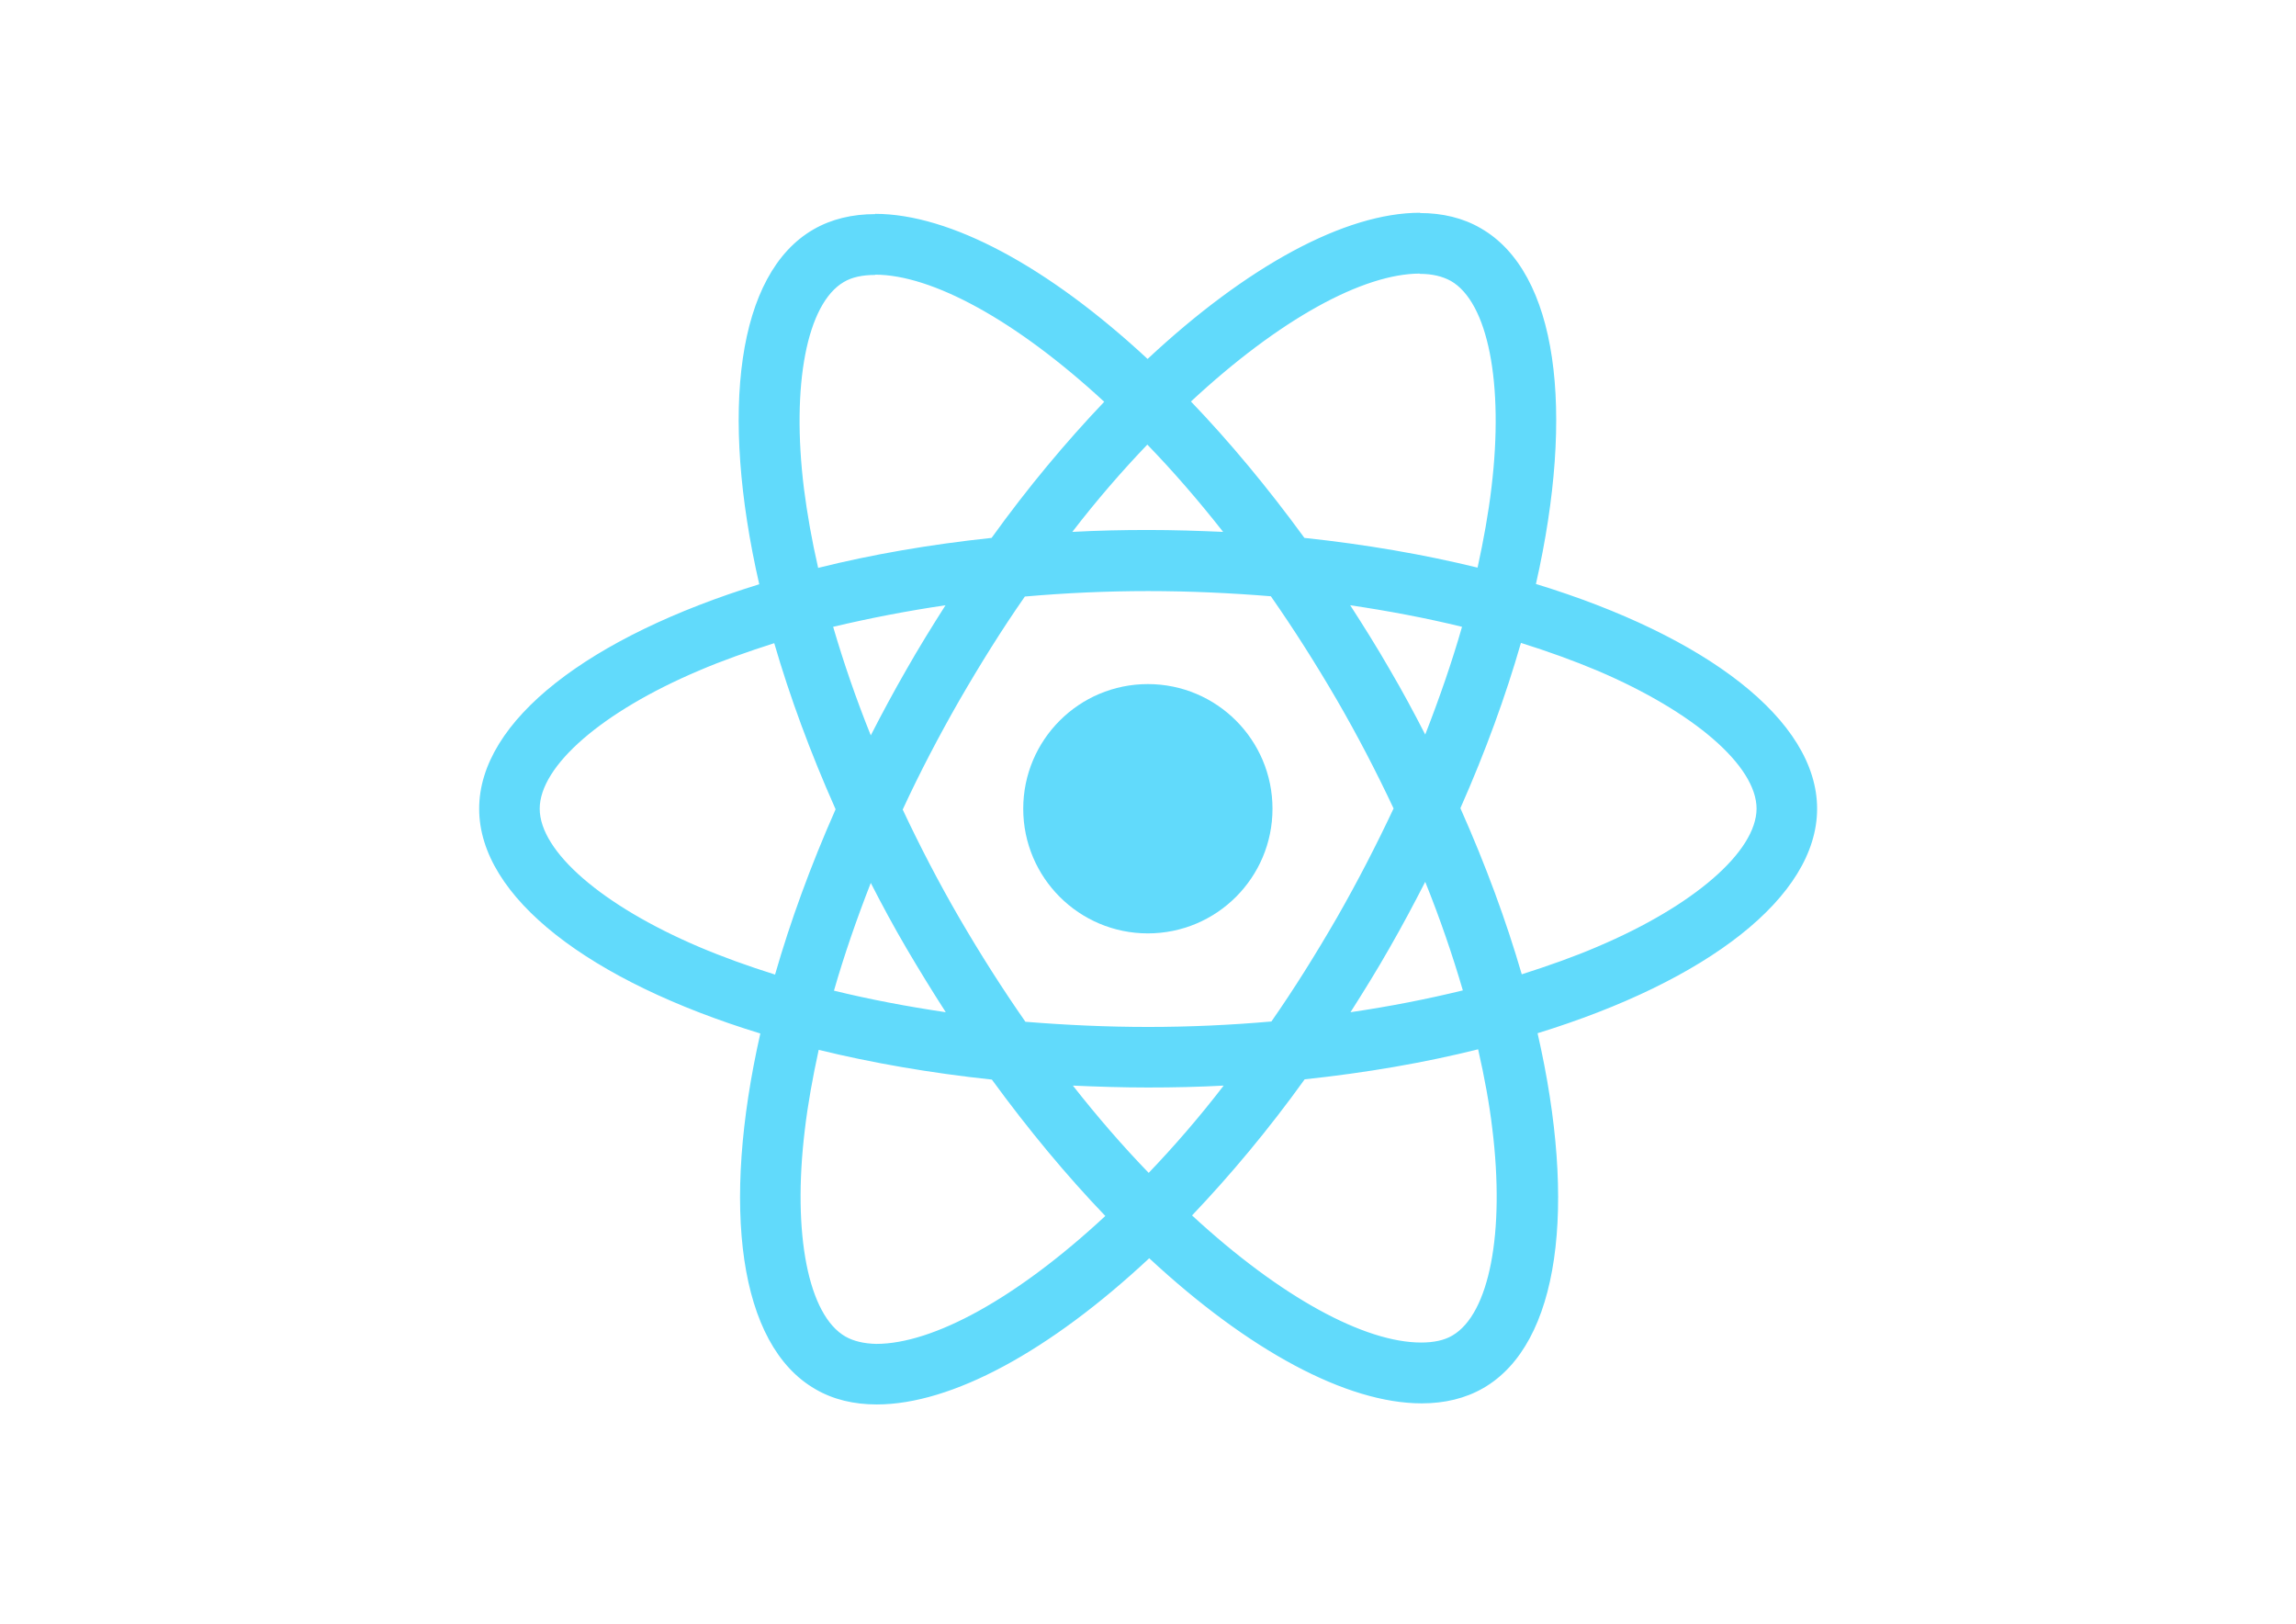
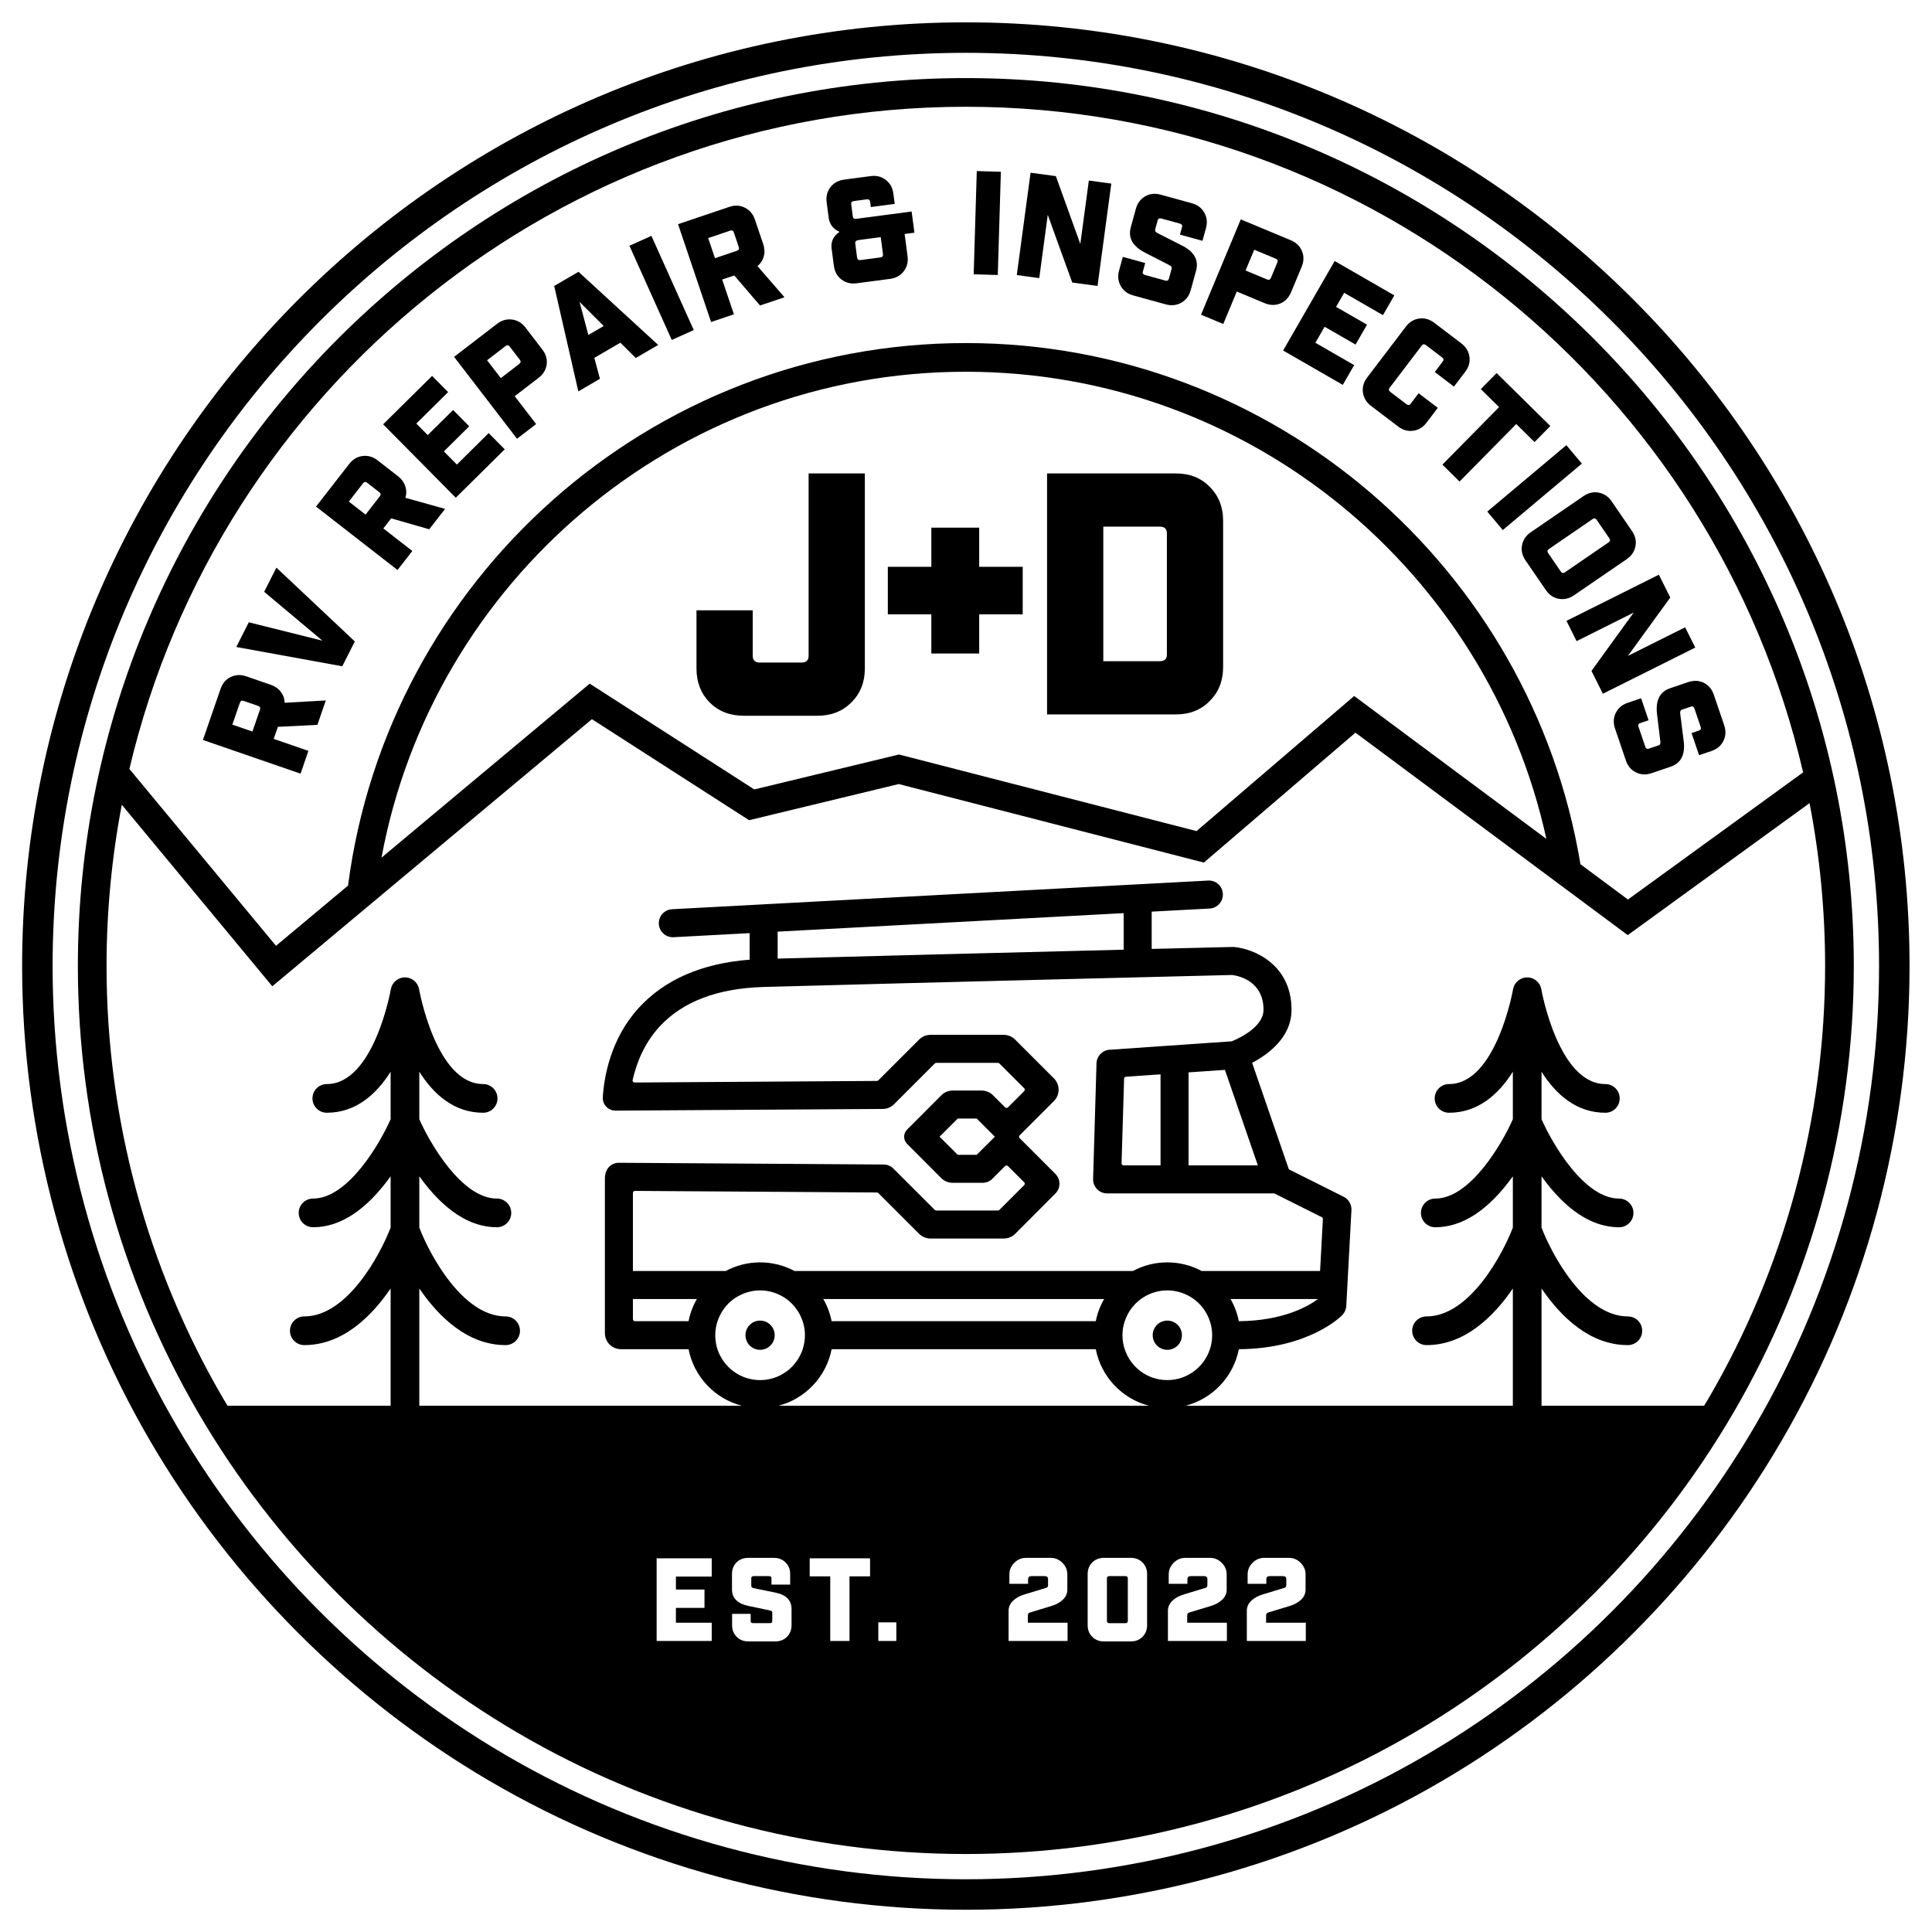
- <svg xmlns="http://www.w3.org/2000/svg" viewBox="0 0 841.9 595.3">
-   <g fill="#61DAFB">
-     <path d="M666.3 296.5c0-32.5-40.7-63.3-103.1-82.4 14.4-63.6 8-114.2-20.2-130.4-6.5-3.8-14.1-5.6-22.4-5.6v22.3c4.6 0 8.3.9 11.4 2.6 13.6 7.8 19.5 37.5 14.9 75.7-1.1 9.4-2.9 19.3-5.1 29.4-19.6-4.8-41-8.5-63.5-10.9-13.5-18.5-27.5-35.3-41.6-50 32.6-30.3 63.2-46.9 84-46.9V78c-27.5 0-63.5 19.6-99.9 53.6-36.4-33.8-72.4-53.2-99.9-53.2v22.3c20.7 0 51.4 16.5 84 46.6-14 14.7-28 31.4-41.3 49.9-22.6 2.4-44 6.1-63.6 11-2.3-10-4-19.7-5.2-29-4.7-38.2 1.1-67.9 14.6-75.8 3-1.8 6.9-2.6 11.5-2.6V78.5c-8.4 0-16 1.8-22.6 5.6-28.1 16.2-34.4 66.7-19.9 130.1-62.2 19.2-102.7 49.9-102.7 82.3 0 32.5 40.7 63.3 103.1 82.4-14.4 63.6-8 114.2 20.2 130.4 6.5 3.8 14.1 5.6 22.5 5.6 27.5 0 63.5-19.6 99.9-53.6 36.4 33.8 72.4 53.2 99.9 53.2 8.4 0 16-1.8 22.6-5.6 28.1-16.2 34.4-66.7 19.9-130.1 62-19.1 102.5-49.9 102.5-82.3zm-130.2-66.7c-3.7 12.9-8.3 26.2-13.5 39.5-4.1-8-8.4-16-13.1-24-4.6-8-9.5-15.8-14.4-23.4 14.2 2.1 27.9 4.7 41 7.9zm-45.8 106.5c-7.8 13.5-15.8 26.3-24.1 38.2-14.9 1.3-30 2-45.2 2-15.1 0-30.2-.7-45-1.9-8.3-11.9-16.4-24.6-24.2-38-7.6-13.1-14.5-26.4-20.8-39.8 6.2-13.4 13.2-26.8 20.7-39.9 7.8-13.5 15.8-26.3 24.1-38.2 14.9-1.3 30-2 45.2-2 15.1 0 30.2.7 45 1.9 8.3 11.9 16.4 24.6 24.2 38 7.6 13.1 14.5 26.4 20.8 39.8-6.3 13.4-13.2 26.8-20.7 39.9zm32.3-13c5.4 13.4 10 26.8 13.8 39.8-13.1 3.2-26.9 5.9-41.2 8 4.9-7.7 9.8-15.6 14.4-23.7 4.6-8 8.9-16.1 13-24.1zM421.2 430c-9.3-9.6-18.6-20.3-27.8-32 9 .4 18.2.7 27.5.7 9.4 0 18.7-.2 27.8-.7-9 11.7-18.3 22.4-27.5 32zm-74.4-58.9c-14.2-2.1-27.9-4.7-41-7.9 3.7-12.9 8.3-26.2 13.5-39.5 4.1 8 8.4 16 13.1 24 4.7 8 9.5 15.8 14.4 23.4zM420.7 163c9.3 9.6 18.6 20.3 27.8 32-9-.4-18.2-.7-27.5-.7-9.4 0-18.7.2-27.8.7 9-11.7 18.3-22.4 27.5-32zm-74 58.9c-4.9 7.7-9.8 15.6-14.4 23.7-4.6 8-8.9 16-13 24-5.4-13.4-10-26.8-13.8-39.8 13.1-3.1 26.9-5.8 41.2-7.9zm-90.5 125.2c-35.4-15.1-58.3-34.9-58.3-50.6 0-15.7 22.9-35.6 58.3-50.6 8.6-3.7 18-7 27.7-10.1 5.7 19.6 13.2 40 22.5 60.9-9.2 20.8-16.6 41.1-22.2 60.6-9.9-3.1-19.3-6.5-28-10.2zM310 490c-13.6-7.8-19.5-37.5-14.9-75.7 1.1-9.4 2.9-19.3 5.1-29.4 19.6 4.8 41 8.5 63.5 10.9 13.5 18.5 27.5 35.3 41.6 50-32.6 30.3-63.2 46.9-84 46.9-4.5-.1-8.3-1-11.3-2.7zm237.2-76.2c4.7 38.2-1.1 67.9-14.6 75.8-3 1.8-6.9 2.6-11.5 2.6-20.7 0-51.4-16.5-84-46.6 14-14.7 28-31.4 41.3-49.9 22.6-2.4 44-6.1 63.6-11 2.3 10.1 4.1 19.8 5.2 29.1zm38.5-66.7c-8.6 3.7-18 7-27.7 10.1-5.7-19.6-13.2-40-22.5-60.9 9.2-20.8 16.6-41.1 22.2-60.6 9.9 3.1 19.3 6.5 28.1 10.2 35.4 15.1 58.3 34.9 58.3 50.6-.1 15.7-23 35.6-58.4 50.6zM320.8 78.4z" />
-     <circle cx="420.9" cy="296.5" r="45.7" />
-     <path d="M520.5 78.1z" />
-   </g>
+ <svg xmlns="http://www.w3.org/2000/svg" id="b" data-name="Layer 1" width="1000" height="1000" viewBox="0 0 1000 1000">
+   <path d="M393.419,698.666c4.177,0,7.563-3.386,7.563-7.563s-3.386-7.563-7.563-7.563-7.563,3.386-7.563,7.563,3.386,7.563,7.563,7.563Z" />
+   <path d="M604.199,698.666c4.177,0,7.563-3.386,7.563-7.563s-3.386-7.563-7.563-7.563-7.563,3.386-7.563,7.563,3.386,7.563,7.563,7.563Z" />
+   <path d="M155.566,400.444l4.07-11.791-17.966-6.199,2.156-6.247,20.458-1.03,4.362-12.632-21.308,1.208c-.058-2.112-.727-4.007-2.006-5.679-1.281-1.672-2.999-2.881-5.153-3.623l-12.702-4.384c-2.854-.984-5.542-.863-8.057,.363-2.501,1.177-4.253,3.219-5.254,6.119l-9.13,26.459,50.532,17.437Zm-31.403-36.677c.336-.984,.974-1.312,1.912-.988l7.579,2.613c.938,.326,1.235,.976,.894,1.96l-3.901,11.298-10.385-3.584,3.901-11.298Z" />
+   <polygon points="183.651 332.009 143.062 293.801 136.737 306.324 166.886 331.613 128.771 322.098 122.314 334.888 177.157 344.867 183.651 332.009" />
+   <path d="M213.418,285.195l-14.998-11.673,4.055-5.215,19.699,5.641,8.207-10.547-20.557-5.745c.631-2.018,.609-4.024-.063-6.023-.672-1.996-1.904-3.693-3.702-5.092l-10.605-8.256c-2.38-1.854-4.966-2.605-7.741-2.262-2.748,.309-5.065,1.675-6.953,4.096l-17.188,22.087,42.184,32.831,7.661-9.843Zm-16.854-28.264l-7.344,9.433-8.671-6.748,7.342-9.433c.638-.822,1.349-.928,2.132-.321l6.325,4.925c.783,.609,.853,1.322,.218,2.144Z" />
+   <polygon points="261.245 232.558 252.941 224.167 236.476 240.458 229.741 233.65 242.88 220.648 234.526 212.204 221.386 225.206 215.484 219.244 231.949 202.95 223.648 194.559 198.316 219.626 235.913 257.622 261.245 232.558" />
+   <path d="M277.495,219.493l-11.083-14.423,12.364-9.5c2.393-1.839,3.787-4.128,4.181-6.864,.365-2.777-.389-5.38-2.26-7.816l-8.729-11.361c-1.839-2.393-4.147-3.773-6.924-4.137-2.777-.363-5.363,.375-7.755,2.214l-22.253,17.098,32.568,42.387,9.892-7.598Zm-25.378-33.027l9.539-7.328c.824-.633,1.539-.558,2.139,.227l5.293,6.888c.604,.785,.493,1.494-.331,2.127l-9.534,7.33-7.105-9.244Z" />
+   <path d="M310.515,196.082l-2.883-10.863,13.476-7.838,7.954,7.915,11.617-6.757-41.249-37.846-12.582,7.315,12.499,54.568,11.168-6.494Zm1.965-27.338l-7.958,4.628-4.541-17.111,12.499,12.482Z" />
+   <rect x="336.201" y="122.296" width="12.473" height="53.456" transform="translate(-30.995 153.469) rotate(-24.2)" />
+   <path d="M379.874,162.687l-6.078-18.007,6.262-2.112,13.324,15.561,12.661-4.275-13.983-16.122c1.636-1.336,2.726-3.023,3.265-5.061,.544-2.035,.447-4.133-.278-6.291l-4.302-12.731c-.964-2.859-2.704-4.911-5.213-6.155-2.46-1.257-5.145-1.397-8.053-.416l-26.519,8.954,17.098,50.645,11.815-3.99Zm-1.996-43.284c.984-.334,1.636-.029,1.953,.909l2.564,7.596c.317,.938-.015,1.573-1.001,1.907l-11.325,3.823-3.519-10.411,11.327-3.823Z" />
+   <path d="M428.921,112.668c.454,3.434,2.325,5.882,5.617,7.347-3.202,2.219-4.572,5.097-4.104,8.628l1.184,8.981c.394,2.994,1.704,5.341,3.925,7.045,2.221,1.704,4.831,2.359,7.823,1.962l17.297-2.284c3.043-.401,5.418-1.711,7.122-3.934,1.699-2.221,2.354-4.829,1.96-7.823l-1.515-11.482,5.078-.669-1.445-10.967-28.854,3.809c-.933,.123-1.465-.305-1.595-1.288l-.824-6.257c-.131-.979,.321-1.539,1.351-1.675l6.699-.885c1.03-.135,1.61,.288,1.738,1.269l.363,2.721,12.364-1.631-.711-5.372c-.394-2.992-1.706-5.343-3.925-7.045-2.173-1.711-4.78-2.366-7.823-1.965l-13.763,1.817c-2.994,.396-5.343,1.706-7.045,3.927-1.704,2.221-2.356,4.829-1.962,7.821l1.046,7.951Zm15.535,11.579l11.407-1.508,1.167,8.833c.128,.984-.348,1.542-1.426,1.687l-10.228,1.351c-1.034,.135-1.614-.285-1.742-1.269l-.962-7.286c-.135-1.032,.459-1.634,1.784-1.808Z" />
+   <rect x="484.287" y="109.206" width="53.454" height="12.475" transform="translate(380.276 622.76) rotate(-88.279)" />
+   <polygon points="542.32 111.201 554.988 146.239 568.085 148.001 575.207 95.023 563.585 93.46 559.169 126.277 546.513 91.164 533.414 89.405 526.292 142.382 537.917 143.946 542.32 111.201" />
+   <path d="M586.546,152.909l16.895,4.638c2.91,.798,5.585,.505,8.019-.88,2.429-1.385,4.048-3.533,4.848-6.445l2.772-10.095c1.52-5.534-.972-9.913-7.48-13.14l-12.569-6.378c-.938-.512-1.315-1.102-1.131-1.771l1.339-4.867c.234-.858,.853-1.15,1.856-.877l9.592,2.634c1.003,.276,1.39,.843,1.15,1.701l-1.1,4.009,11.668,3.205,1.81-6.588c.8-2.91,.505-5.583-.877-8.016-1.39-2.431-3.56-4.055-6.52-4.867l-16.035-4.403c-2.961-.812-5.655-.527-8.086,.858-2.385,1.399-3.98,3.555-4.78,6.465l-2.632,9.592c-1.494,5.443,.998,9.824,7.477,13.142l12.553,6.448c.945,.466,1.332,1.034,1.146,1.701l-1.472,5.368c-.237,.86-.856,1.153-1.858,.877l-10.38-2.849c-1.049-.29-1.457-.863-1.22-1.723l1.235-4.507-11.596-3.185-1.948,7.088c-.8,2.91-.505,5.583,.88,8.016,1.385,2.434,3.533,4.05,6.445,4.85Z" />
+   <path d="M633.161,167.693l6.999-16.789,14.392,6.001c2.787,1.16,5.467,1.233,8.036,.213,2.588-1.066,4.473-3.014,5.655-5.849l5.513-13.224c1.16-2.787,1.208-5.476,.145-8.065-1.068-2.588-2.992-4.466-5.778-5.626l-25.903-10.798-20.571,49.338,11.513,4.8Zm16.025-38.443l11.103,4.628c.959,.399,1.249,1.056,.868,1.972l-3.34,8.016c-.384,.914-1.051,1.172-2.013,.771l-11.1-4.628,4.483-10.759Z" />
+   <polygon points="695.02 199.212 700.909 188.984 680.84 177.42 685.621 169.121 701.639 178.35 707.57 168.057 691.549 158.828 695.74 151.561 715.808 163.122 721.703 152.895 690.826 135.105 664.141 181.422 695.02 199.212" />
+   <path d="M705.455,203.175c.379,2.774,1.771,5.075,4.171,6.902l14.065,10.699c2.4,1.827,4.988,2.554,7.765,2.177,2.774-.379,5.075-1.767,6.902-4.171l5.846-7.68-9.928-7.552-4.135,5.435c-.602,.788-1.312,.868-2.141,.237l-8.391-6.38c-.827-.631-.94-1.339-.341-2.127l16.632-21.862c.599-.788,1.312-.868,2.139-.239l8.389,6.383c.829,.631,.943,1.339,.343,2.127l-4.135,5.435,9.928,7.55,5.844-7.678c1.827-2.405,2.55-4.993,2.175-7.767-.377-2.772-1.767-5.075-4.169-6.902l-14.063-10.699c-2.405-1.827-4.993-2.554-7.765-2.175-2.777,.377-5.078,1.767-6.905,4.169l-20.049,26.352c-1.827,2.405-2.554,4.993-2.177,7.767Z" />
+   <polygon points="746.578 240.492 755.46 249.248 784.804 219.481 794.268 228.81 802.451 220.51 774.642 193.095 766.458 201.396 775.92 210.725 746.578 240.492" />
+   <rect x="767.563" y="246.143" width="53.455" height="12.474" transform="translate(23.758 569.984) rotate(-40.028)" />
+   <path d="M787.806,282.186c-.517,2.75,.085,5.372,1.791,7.864l10.535,15.37c1.733,2.53,3.963,4.034,6.692,4.507,2.748,.512,5.37-.085,7.862-1.793l27.309-18.72c2.492-1.706,3.992-3.937,4.51-6.69,.539-2.712-.056-5.331-1.793-7.864l-10.535-15.37c-1.706-2.489-3.937-3.992-6.69-4.505-2.753-.515-5.375,.085-7.862,1.791l-27.314,18.72c-2.489,1.709-3.99,3.937-4.505,6.69Zm13.884,2.003l22.657-15.532c.817-.558,1.52-.411,2.107,.447l6.503,9.493c.59,.856,.474,1.566-.341,2.124l-22.657,15.532c-.817,.558-1.518,.411-2.105-.447l-6.508-9.493c-.587-.858-.474-1.564,.343-2.124Z" />
+   <polygon points="816.043 331.848 845.597 317.081 823.74 347.257 829.647 359.077 877.467 335.185 872.222 324.692 842.6 339.492 864.525 309.285 858.619 297.462 810.801 321.354 816.043 331.848" />
+   <path d="M864.38,356.261c-5.343,1.815-7.569,6.334-6.685,13.56l1.701,14.007c.145,1.046-.109,1.682-.764,1.907l-5.276,1.791c-.841,.288-1.428-.063-1.762-1.046l-3.466-10.194c-.35-1.032-.104-1.689,.74-1.977l4.43-1.503-3.869-11.388-6.958,2.364c-2.861,.972-4.908,2.712-6.146,5.223-1.24,2.511-1.373,5.198-.401,8.057l5.636,16.589c.972,2.859,2.712,4.908,5.225,6.146,2.509,1.235,5.196,1.37,8.055,.399l9.911-3.367c5.435-1.846,7.666-6.368,6.685-13.563l-1.771-13.983c-.102-1.063,.179-1.704,.836-1.929l4.778-1.624c.843-.288,1.433,.06,1.769,1.046l3.197,9.42c.334,.984,.08,1.619-.764,1.904l-3.937,1.339,3.893,11.458,6.465-2.197c2.859-.972,4.908-2.714,6.148-5.223,1.237-2.513,1.361-5.223,.375-8.128l-5.348-15.748c-.986-2.905-2.736-4.976-5.247-6.213-2.496-1.191-5.177-1.3-8.033-.331l-9.418,3.202Z" />
+   <path d="M499.913,40.412C246.484,40.412,40.303,246.594,40.303,500.024c0,81.425,21.573,161.414,62.386,231.319,39.787,68.203,96.812,125.381,164.911,165.349,70.159,41.176,150.492,62.942,232.313,62.942s162.141-21.765,232.304-62.942c68.107-39.971,125.137-97.148,164.92-165.346,40.813-69.904,62.386-149.894,62.386-231.321,0-253.43-206.18-459.612-459.609-459.612Zm0,14.848c210.784,0,387.79,147.392,433.37,344.524l-90.661,65.812-24.592-18.283c-25.237-152.815-158.267-269.746-318.121-269.746-163.696,0-299.274,122.615-319.762,280.822l-37.288,31.162-75.885-91.539C113.204,201.773,289.763,55.261,499.913,55.261Zm300.488,378.948l-99.483-73.96-81.587,69.921-154.023-39.642-74.885,18.089-85.193-54.761-107.768,90.063c26.451-142.915,151.992-251.503,302.447-251.503,147.03,0,270.269,103.698,300.492,241.792Zm-435.759,388.538v9.503h-14.788v7.661h18.53v9.445h-28.509v-42.764h28.509v9.442h-18.53v6.714h14.788Zm-35.981-138.899c-.594,0-1.064-.47-1.064-1.064v-10.417h33.112c-2.053,3.513-3.514,7.399-4.305,11.481h-27.742Zm217.58-76.272l-18.462-18.462c-.421-.421-.421-1.089,0-1.509l17.719-17.695c3.242-3.242,3.242-8.513,0-11.755l-20.07-20.07c-1.559-1.559-3.687-2.45-5.89-2.45h-37.938c-2.202,0-4.331,.891-5.865,2.45l-21.134,21.109c-.198,.198-.445,.297-.742,.297l-125.371,.817c-.668,0-1.213-.619-1.039-1.287,1.881-8.34,5.791-18.833,14.032-27.767,11.904-12.844,29.969-19.724,53.776-20.392,.272,0,.495,0,.767-.025,77.534-2.153,231.191-5.915,241.758-6.187q.049,0,.099,.025c3.539,.47,16.111,3.267,16.111,17.991,0,8.958-12.819,14.848-16.358,16.283-.124,.025-.198,.05-.322,.05l-63.032,4.356c-3.712,.248-6.608,3.292-6.731,7.004l-1.757,59.839c-.074,1.98,.668,3.861,2.029,5.296,1.361,1.41,3.242,2.203,5.172,2.203h86.294c.149,0,.322,.025,.47,.099l24.376,12.2c.371,.198,.619,.594,.594,1.015l-1.213,22.396-.248,4.455h-61.299c-5.321-2.846-11.334-4.455-17.793-4.455s-12.497,1.609-17.769,4.455h-175.187c-5.296-2.846-11.334-4.455-17.793-4.455s-12.473,1.609-17.769,4.455h-48.06v-40.388c0-.569,.47-1.064,1.064-1.064l125.222,.817c.272,0,.545,.099,.743,.297l21.11,21.11c1.559,1.559,3.663,2.425,5.865,2.425h37.938c2.227,0,4.356-.866,5.915-2.425l20.788-20.837c2.846-2.796,2.846-7.375,0-10.221Zm35.366-134.935v18.919h-.002c-52.09,1.287-128.801,3.242-179.088,4.603v-13.945l179.09-9.577Zm19.085,130.555h-19.112c-.594,0-1.089-.495-1.064-1.089l1.312-43.753c0-.544,.445-.99,.99-1.039l17.868-1.237h.007v47.119Zm14.503-48.134h.017l18.783-1.287h.025l17.042,49.421h-35.868v-48.134Zm26.027,128.786c-.816-4.083-2.252-7.968-4.33-11.481h45.286l-.023,.024c-4.925,3.687-17.942,11.26-40.932,11.458Zm-6.179,156.063v9.445h-30.528v-15.622c0-2.02,.791-3.77,2.376-5.256,1.583-1.486,3.643-2.584,6.177-3.296l10.156-3.089c.713-.157,1.178-.355,1.396-.592,.218-.239,.326-.655,.326-1.247v-2.852c0-1.071-.574-1.605-1.722-1.605h-6.89c-1.148,0-1.722,.556-1.722,1.663v2.315h-9.681v-4.867c0-2.296,.851-4.297,2.554-6.001,1.701-1.701,3.701-2.554,5.998-2.554h12.889c2.296,0,4.296,.853,5.998,2.554,1.703,1.704,2.554,3.705,2.554,6.001v7.898c0,2.02-.793,3.77-2.376,5.256-1.584,1.486-3.643,2.584-6.177,3.296l-10.156,3.089c-.674,.157-1.129,.355-1.365,.592-.238,.239-.356,.655-.356,1.249v3.623h20.55Zm29.02-24.114h-6.89c-1.148,0-1.722,.556-1.722,1.663v2.315h-9.681v-4.867c0-2.296,.851-4.297,2.554-6.001,1.701-1.701,3.701-2.554,5.998-2.554h12.889c2.296,0,4.296,.853,5.998,2.554,1.703,1.704,2.554,3.705,2.554,6.001v7.898c0,2.02-.793,3.77-2.376,5.256-1.584,1.486-3.643,2.584-6.177,3.296l-10.156,3.089c-.674,.157-1.129,.355-1.365,.592-.238,.239-.356,.655-.356,1.249v3.623h20.55v9.445h-30.528v-15.622c0-2.02,.791-3.77,2.376-5.256,1.583-1.486,3.643-2.584,6.177-3.296l10.156-3.089c.713-.157,1.178-.355,1.396-.592,.218-.239,.326-.655,.326-1.247v-2.852c0-1.071-.574-1.605-1.722-1.605Zm-123.313,0h-6.89c-1.148,0-1.722,.556-1.722,1.663v2.315h-9.681v-4.867c0-2.296,.851-4.297,2.554-6.001,1.701-1.701,3.701-2.554,5.998-2.554h12.889c2.296,0,4.296,.853,5.998,2.554,1.703,1.704,2.554,3.705,2.554,6.001v7.898c0,2.02-.793,3.77-2.376,5.256-1.584,1.486-3.643,2.584-6.177,3.296l-10.156,3.089c-.674,.157-1.129,.355-1.365,.592-.238,.239-.356,.655-.356,1.249v3.623h20.55v9.445h-30.528v-15.622c0-2.02,.791-3.77,2.376-5.256,1.583-1.486,3.643-2.584,6.177-3.296l10.156-3.089c.713-.157,1.178-.355,1.396-.592,.218-.239,.326-.655,.326-1.247v-2.852c0-1.071-.574-1.605-1.722-1.605Zm22.22,25.419v-26.488c0-2.417,.791-4.415,2.376-5.998,1.583-1.585,3.583-2.378,5.998-2.378h14.017c2.414,0,4.414,.793,5.998,2.378,1.583,1.583,2.376,3.582,2.376,5.998v26.488c0,2.417-.793,4.418-2.376,6.001-1.584,1.583-3.584,2.376-5.998,2.376h-14.017c-2.416,0-4.415-.793-5.998-2.376-1.584-1.583-2.376-3.584-2.376-6.001Zm-132.521-157.364v-.005c-.817-4.083-2.277-7.968-4.331-11.481h145.39c-2.078,3.513-3.514,7.399-4.33,11.481v.005h-136.729Zm150.538,7.247c0-2.524,.396-4.974,1.188-7.251,1.534-4.627,4.454-8.636,8.339-11.481h.011c.601-.437,1.231-.836,1.874-1.217,3.458-2.034,7.482-3.239,11.777-3.239s8.318,1.192,11.762,3.203c.666,.391,1.318,.801,1.938,1.253h.011c3.885,2.846,6.804,6.854,8.339,11.481,.148,.446,.297,.891,.421,1.361,.049,.223,.124,.421,.148,.643,.124,.445,.223,.891,.272,1.336,.247,1.262,.347,2.574,.347,3.91,0,1.311-.099,2.598-.322,3.86-.074,.52-.198,1.04-.322,1.559-.025,.173-.074,.321-.124,.495-.124,.445-.248,.891-.396,1.336-3.044,9.28-11.78,15.987-22.075,15.987s-18.981-6.706-22.025-15.987c-.767-2.277-1.163-4.727-1.163-7.251Zm-210.032,5.915c-.05-.248-.124-.47-.148-.718-.124-.421-.198-.841-.248-1.287-.247-1.287-.347-2.574-.347-3.91s.099-2.648,.347-3.91c.05-.446,.148-.891,.272-1.336,.025-.223,.099-.421,.148-.643,.124-.47,.272-.916,.421-1.361,1.534-4.627,4.454-8.636,8.339-11.481h.004c.264-.192,.542-.365,.813-.546,3.684-2.438,8.1-3.91,12.869-3.91,5.123,0,9.85,1.683,13.661,4.455,3.885,2.846,6.83,6.855,8.365,11.483v.005h-.002c.783,2.262,1.189,4.728,1.189,7.251,0,2.245-.338,4.415-.94,6.482-.075,.254-.138,.514-.222,.765-3.044,9.28-11.78,15.987-22.05,15.987s-19.031-6.706-22.075-15.987c-.148-.446-.272-.891-.396-1.336Zm59.492,1.341h136.732c2.773,14.227,13.562,25.634,27.468,29.247h-191.694c13.931-3.613,24.72-15.019,27.493-29.247Zm33.492,141.377v9.623h-9.325v-9.623h9.325Zm-44.843-23.817v-9.324h31.241v9.324h-10.631v33.44h-9.978v-33.44h-10.632Zm-18.542-9.563c2.454,0,4.473,.793,6.058,2.378,1.583,1.583,2.376,3.582,2.376,5.998v5.462h-9.681v-3.325c0-.711-.416-1.068-1.247-1.068h-7.958c-.831,0-1.247,.358-1.247,1.068v4.041c0,.553,.416,.928,1.247,1.126l11.047,2.257c5.702,1.112,8.553,3.961,8.553,8.555v8.372c0,2.417-.793,4.418-2.376,6.001-1.584,1.583-3.584,2.376-5.998,2.376h-14.017c-2.416,0-4.417-.793-6-2.376-1.584-1.583-2.376-3.584-2.376-6.001v-5.878h9.622v3.741c0,.713,.435,1.068,1.306,1.068h8.612c.831,0,1.247-.355,1.247-1.068v-4.456c0-.551-.416-.909-1.247-1.068l-11.047-2.315c-5.702-1.189-8.553-4.041-8.553-8.553v-7.958c0-2.417,.772-4.415,2.316-5.998,1.583-1.585,3.602-2.378,6.058-2.378h13.305Zm483.76-82.491c-.735,1.26-1.517,2.488-2.264,3.74h-84.154v-60.669c9.901,14.483,24.861,29.298,44.676,29.298,4.1,0,7.424-3.323,7.424-7.424s-3.324-7.424-7.424-7.424c-22.381,0-39.493-32.383-44.676-45.974v-26.547c12.591,17.498,26.101,26.37,40.153,26.37,4.1,0,7.424-3.323,7.424-7.424s-3.324-7.424-7.424-7.424c-18.177,0-34.68-28.67-40.153-41.057v-24.601c7.338,11.625,17.964,21.236,33.034,21.236,4.1,0,7.424-3.323,7.424-7.424s-3.324-7.424-7.424-7.424c-24.366,0-33.051-48.516-33.131-49-.006-.036-.021-.069-.027-.105-.046-.26-.126-.505-.198-.754-.058-.2-.102-.406-.175-.598-.086-.224-.202-.431-.309-.645-.099-.198-.185-.403-.301-.59-.118-.19-.262-.359-.395-.538-.138-.184-.264-.375-.417-.545-.151-.167-.326-.309-.492-.462-.165-.153-.321-.315-.499-.452-.176-.135-.373-.243-.561-.362-.195-.124-.383-.257-.589-.363-.177-.09-.368-.151-.553-.227-.243-.1-.481-.208-.735-.282-.161-.047-.331-.067-.496-.103-.295-.065-.588-.131-.893-.159-.028-.002-.053-.012-.081-.015-.18-.016-.353,.008-.532,.005-.225-.002-.445-.028-.673-.01-.034,.003-.066,.015-.1,.018-.286,.026-.559,.09-.836,.148-.178,.038-.361,.059-.534,.109-.259,.075-.502,.185-.749,.287-.179,.074-.366,.133-.537,.22-.207,.105-.395,.24-.59,.364-.19,.12-.387,.228-.565,.364-.165,.127-.309,.278-.463,.419-.181,.164-.369,.319-.532,.5-.134,.148-.242,.316-.364,.475-.155,.201-.317,.396-.451,.613-.1,.163-.173,.342-.261,.513-.122,.238-.251,.47-.347,.722-.067,.176-.106,.365-.16,.548-.078,.264-.163,.525-.212,.8-.006,.034-.021,.065-.026,.099-.081,.488-8.767,49.004-33.132,49.004-4.1,0-7.424,3.323-7.424,7.424s3.324,7.424,7.424,7.424c15.071,0,25.696-9.611,33.034-21.236v24.599c-5.47,12.386-21.974,41.059-40.153,41.059-4.1,0-7.424,3.323-7.424,7.424s3.324,7.424,7.424,7.424c14.052,0,27.562-8.872,40.153-26.37v26.547c-5.183,13.591-22.295,45.974-44.676,45.974-4.1,0-7.424,3.323-7.424,7.424s3.324,7.424,7.424,7.424c19.815,0,34.775-14.816,44.676-29.298v60.669h-169.344c13.933-3.613,24.747-15.022,27.519-29.251,36.206-.248,52.885-16.952,53.578-17.695,1.213-1.262,1.93-2.92,2.029-4.652l2.673-49.668c.149-2.87-1.435-5.568-4.009-6.88l-28.361-14.205h-.022l-19.013-55.135,.004-.002c7.993-4.207,20.392-12.992,20.392-27.445,0-23.436-19.377-31.504-29.623-32.494-.297-.025-.569-.025-.866-.025-.52,0-17.026,.421-41.873,1.015h-.023v-19.298l29.98-1.603c4-.214,7.067-3.63,6.852-7.628-.215-4-3.6-7.093-7.628-6.855l-277.447,14.837c-4,.214-7.067,3.63-6.852,7.628,.207,3.868,3.408,6.865,7.234,6.865,.13,0,.261-.003,.394-.01l39.372-2.106v13.738h-.009c-24.648,1.906-43.902,10.246-57.315,24.872-14.7,16.012-18.016,35.884-18.684,46.253-.248,3.811,2.772,7.028,6.583,7.003l138.338-.866c2.203-.025,4.281-.891,5.84-2.45l21.085-21.085c.198-.198,.47-.322,.742-.322h31.949c.272,0,.545,.124,.743,.322l12.819,12.819c.421,.421,.421,1.089,0,1.51l-8.365,8.365c-.421,.421-1.089,.421-1.51,0l-6.236-6.236c-1.559-1.559-3.687-2.45-5.89-2.45h-14.972c-2.203,0-4.331,.891-5.89,2.45l-17.719,17.744c-2.054,2.054-2.054,5.37,0,7.424l17.694,17.719c1.584,1.559,3.687,2.425,5.915,2.425h15.418c1.93,0,3.786-.743,5.098-2.104l6.558-6.558c.421-.421,1.089-.421,1.51,0l8.389,8.389c.421,.421,.421,1.089,0,1.485l-12.819,12.819c-.198,.198-.47,.297-.767,.297h-31.924c-.272,0-.545-.099-.742-.297l-21.407-21.382c-1.336-1.361-3.168-2.129-5.073-2.129l-136.977-.891c-1.683-.025-3.168,.495-4.405,1.435-1.955,1.51-2.895,4.034-2.895,6.534v80.206c0,4.603,3.712,8.315,8.315,8.315h34.993c2.772,14.23,13.586,25.638,27.494,29.251H217.037v-60.67c9.901,14.483,24.861,29.299,44.676,29.299,4.1,0,7.424-3.323,7.424-7.424s-3.324-7.424-7.424-7.424c-22.38,0-39.492-32.384-44.676-45.974v-26.547c12.591,17.498,26.101,26.37,40.154,26.37,4.1,0,7.424-3.323,7.424-7.424s-3.324-7.424-7.424-7.424c-18.178,0-34.681-28.67-40.154-41.057v-24.601c7.338,11.627,17.962,21.236,33.034,21.236,4.1,0,7.424-3.323,7.424-7.424s-3.324-7.424-7.424-7.424c-24.364,0-33.051-48.516-33.131-49-.006-.036-.021-.069-.027-.105-.045-.254-.124-.494-.194-.738-.059-.207-.105-.419-.181-.618-.078-.202-.184-.388-.278-.582-.109-.223-.207-.451-.336-.66-.091-.146-.203-.276-.304-.415-.166-.23-.326-.464-.516-.673-.103-.113-.223-.206-.332-.313-.214-.208-.426-.419-.663-.6-.121-.092-.256-.163-.383-.247-.25-.167-.497-.336-.766-.472-.135-.068-.282-.113-.421-.173-.282-.121-.562-.243-.86-.33-.142-.041-.294-.058-.439-.091-.31-.07-.619-.138-.941-.168-.028-.003-.053-.012-.081-.015-.18-.016-.353,.008-.531,.005-.225-.002-.445-.028-.674-.01-.034,.003-.066,.015-.1,.018-.298,.027-.584,.093-.872,.155-.163,.036-.332,.054-.492,.1-.29,.084-.563,.204-.839,.321-.147,.063-.301,.11-.443,.182-.25,.127-.479,.285-.713,.439-.147,.097-.303,.179-.442,.285-.204,.156-.384,.34-.571,.516-.143,.135-.296,.258-.428,.403-.156,.172-.285,.367-.424,.554-.134,.179-.277,.348-.395,.538-.108,.175-.188,.367-.281,.552-.115,.227-.238,.448-.33,.687-.068,.179-.108,.371-.163,.556-.077,.262-.161,.52-.21,.793-.006,.034-.02,.065-.026,.099-.081,.488-8.767,49.004-33.131,49.004-4.1,0-7.424,3.323-7.424,7.424s3.324,7.424,7.424,7.424c15.071,0,25.695-9.611,33.033-21.234v24.597c-5.47,12.386-21.974,41.059-40.153,41.059-4.1,0-7.424,3.323-7.424,7.424s3.324,7.424,7.424,7.424c14.052,0,27.562-8.872,40.153-26.37v26.547c-5.183,13.591-22.295,45.974-44.676,45.974-4.1,0-7.424,3.323-7.424,7.424s3.324,7.424,7.424,7.424c19.815,0,34.775-14.816,44.676-29.298v60.669H117.778c-.747-1.253-1.53-2.482-2.265-3.743-39.49-67.635-60.362-145.036-60.362-223.834,0-28.531,2.733-56.433,7.892-83.484l77.899,93.966,165.438-138.257,81.355,52.296,77.459-18.713,157.926,40.647,78.455-67.239,140.943,104.783,94.104-68.314c5.262,27.311,8.052,55.491,8.052,84.315,0,78.798-20.872,156.199-60.362,223.836Zm-369.377-135.489l-9.404,9.354h-9.825l-9.379-9.354v-.025l9.379-9.379h9.849l9.379,9.404Z" />
+   <path d="M499.913,11.559C230.573,11.559,11.448,230.683,11.448,500.024c0,86.539,22.928,171.55,66.302,245.839,42.283,72.485,102.889,133.252,175.265,175.731,74.565,43.762,159.94,66.893,246.898,66.893s172.321-23.131,246.889-66.893c72.383-42.482,132.992-103.248,175.273-175.729,43.376-74.291,66.303-159.302,66.303-245.841,0-269.341-219.125-488.465-488.465-488.465Zm408.533,726.353c-40.922,70.148-99.578,128.96-169.631,170.071-72.148,42.341-154.759,64.723-238.901,64.723s-166.766-22.381-238.91-64.723c-70.046-41.109-128.7-99.918-169.624-170.074-41.968-71.879-64.15-154.14-64.15-237.885C27.229,239.385,239.275,27.34,499.913,27.34s472.684,212.045,472.684,472.684c0,83.745-22.182,166.006-64.151,237.887Z" />
+   <path d="M418.535,339.46c0,2.31-1.212,3.466-3.637,3.466h-21.654c-2.425,0-3.638-1.155-3.638-3.466v-23.558h-29.102v30.142c0,7.042,2.251,12.876,6.756,17.497,4.617,4.616,10.507,6.926,17.669,6.926h38.285c7.042,0,12.876-2.31,17.496-6.926,4.618-4.621,6.93-10.455,6.93-17.497v-100.996h-29.104v94.413Z" />
+   <polygon points="506.83 273.111 482.058 273.111 482.058 293.378 459.538 293.378 459.538 317.98 482.058 317.98 482.058 338.247 506.83 338.247 506.83 317.98 529.35 317.98 529.35 293.378 506.83 293.378 506.83 273.111" />
+   <path d="M608.656,245.048h-66.695v124.728h66.695c7.16,0,12.992-2.31,17.496-6.931,4.618-4.616,6.93-10.45,6.93-17.497v-75.876c0-7.042-2.312-12.876-6.93-17.492-4.504-4.621-10.336-6.931-17.496-6.931Zm-4.678,93.717c0,2.315-1.212,3.466-3.637,3.466h-29.276v-69.636h29.276c2.425,0,3.637,1.155,3.637,3.461v62.71Z" />
+   <path d="M574.193,840.147h8.316c.831,0,1.247-.396,1.247-1.189v-21.973c0-.793-.416-1.189-1.247-1.189h-8.316c-.831,0-1.247,.396-1.247,1.189v21.973c0,.793,.416,1.189,1.247,1.189Z" />
</svg>
